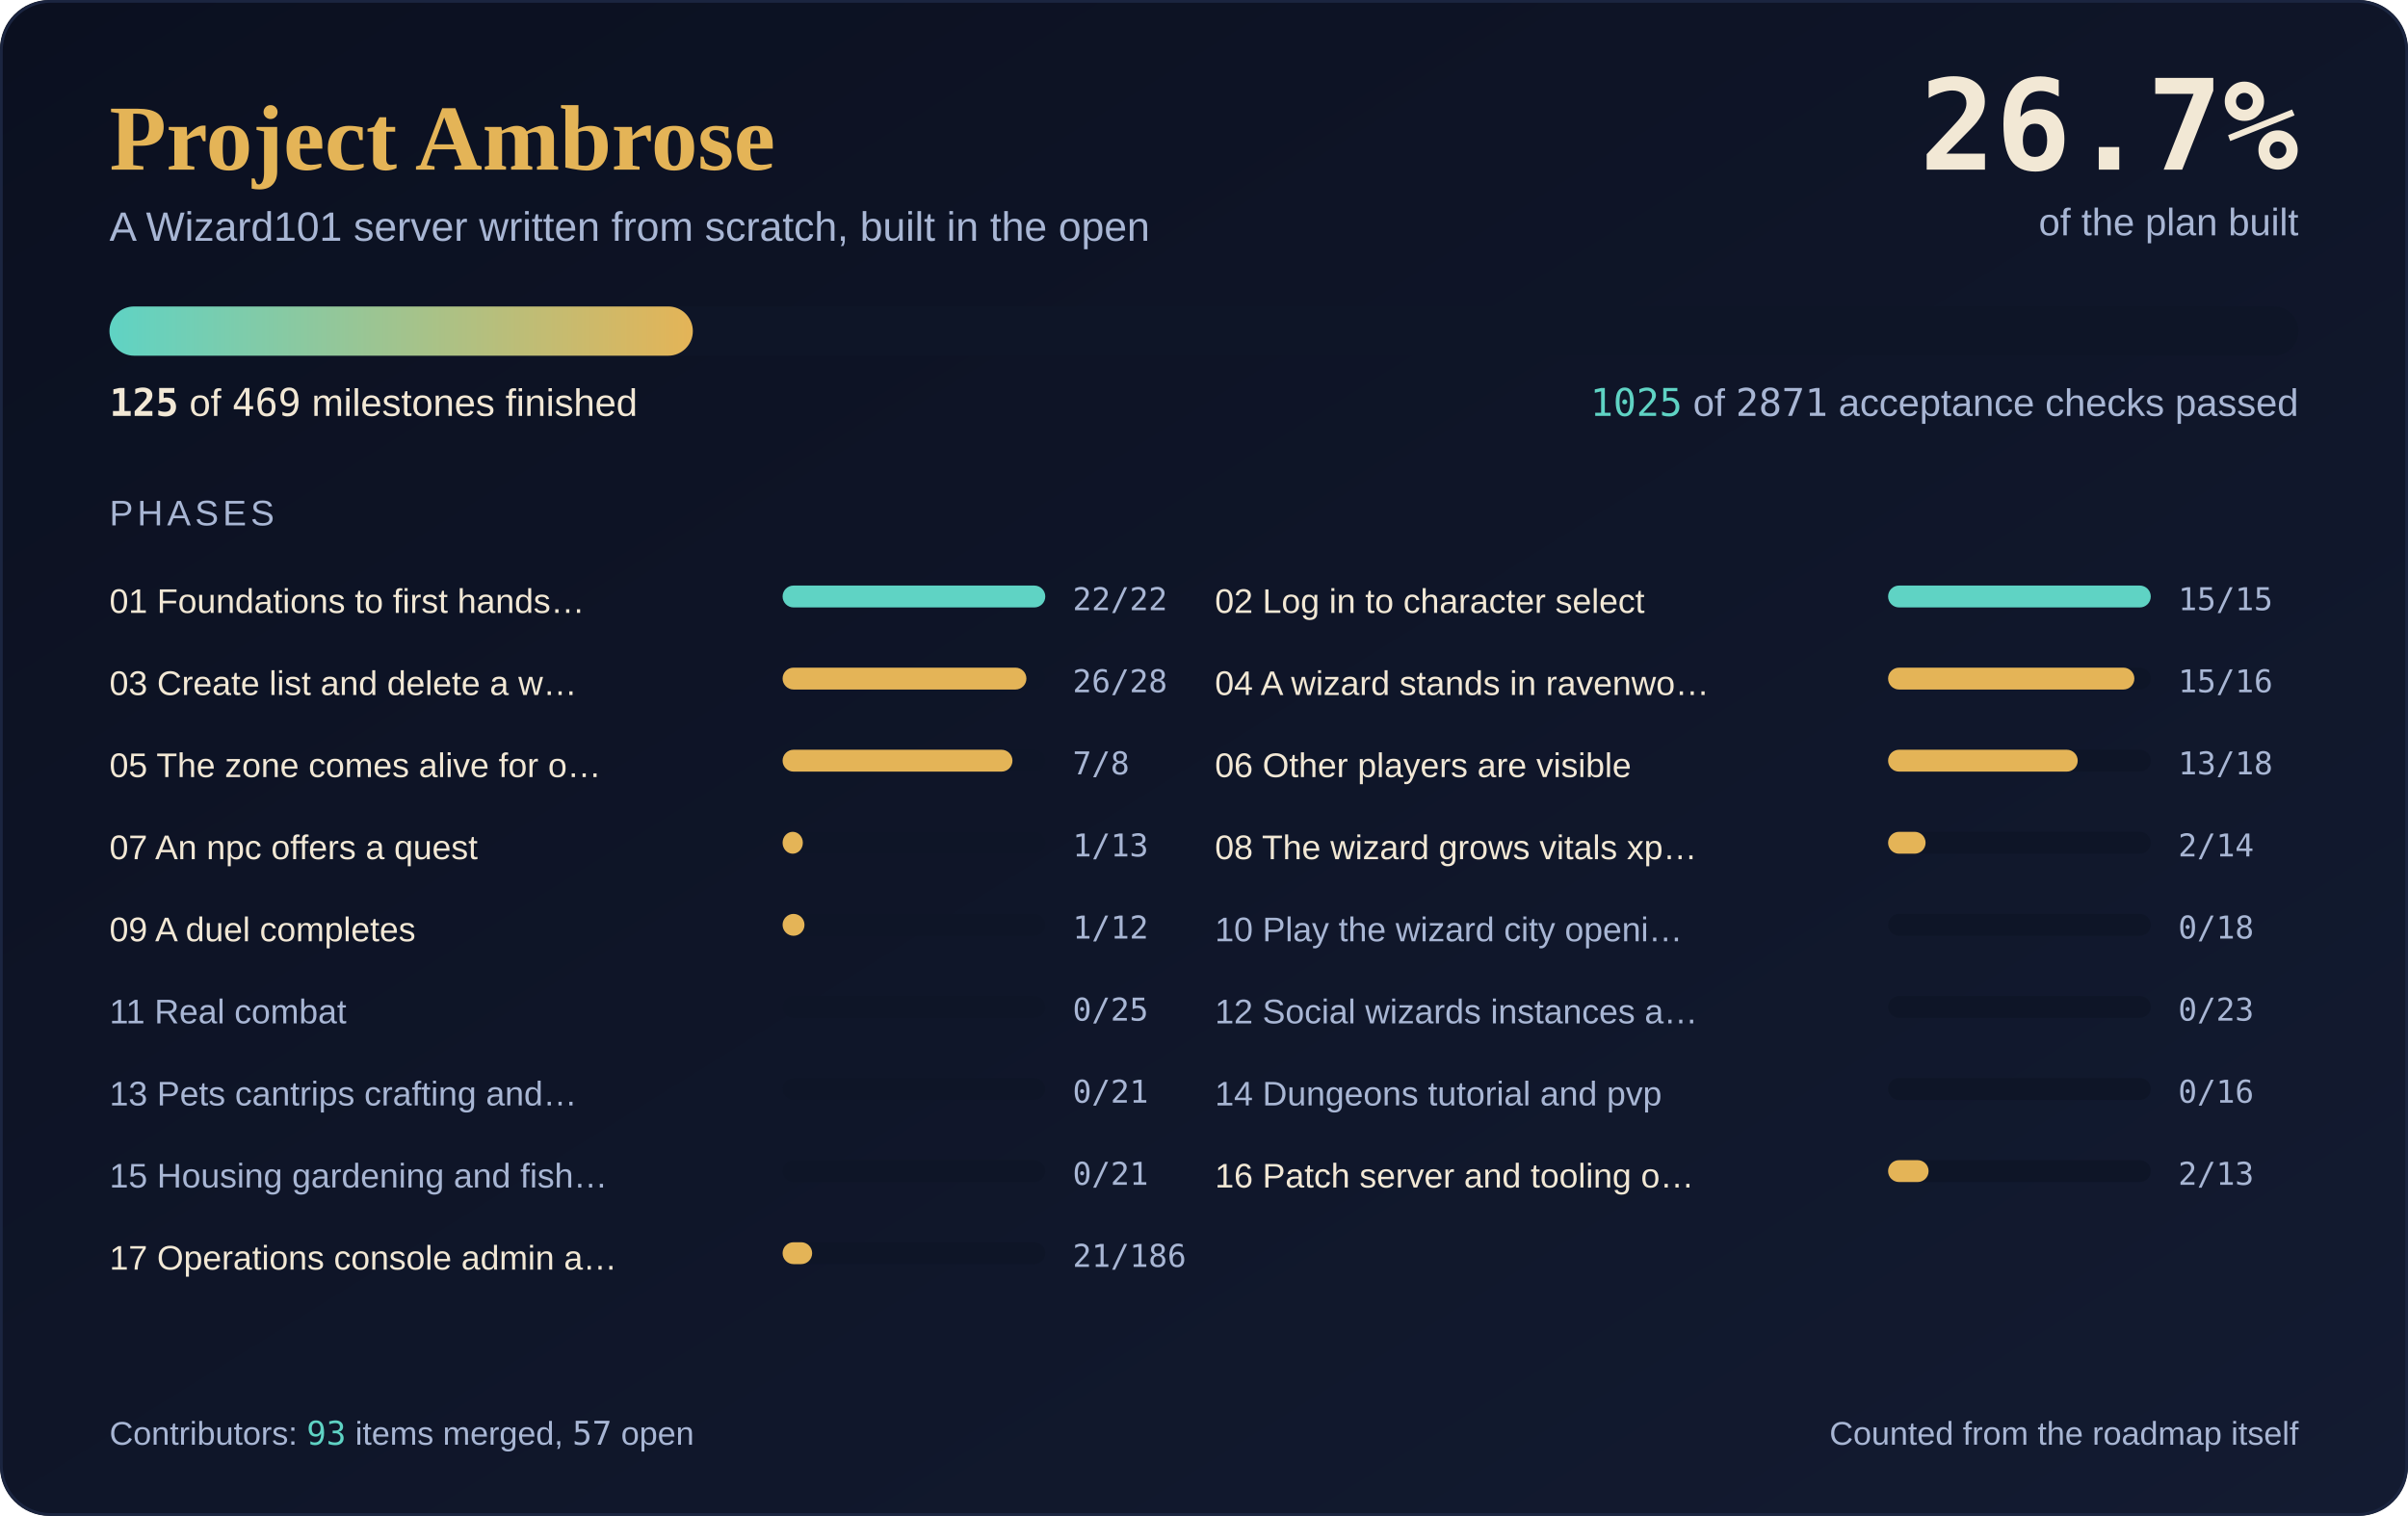
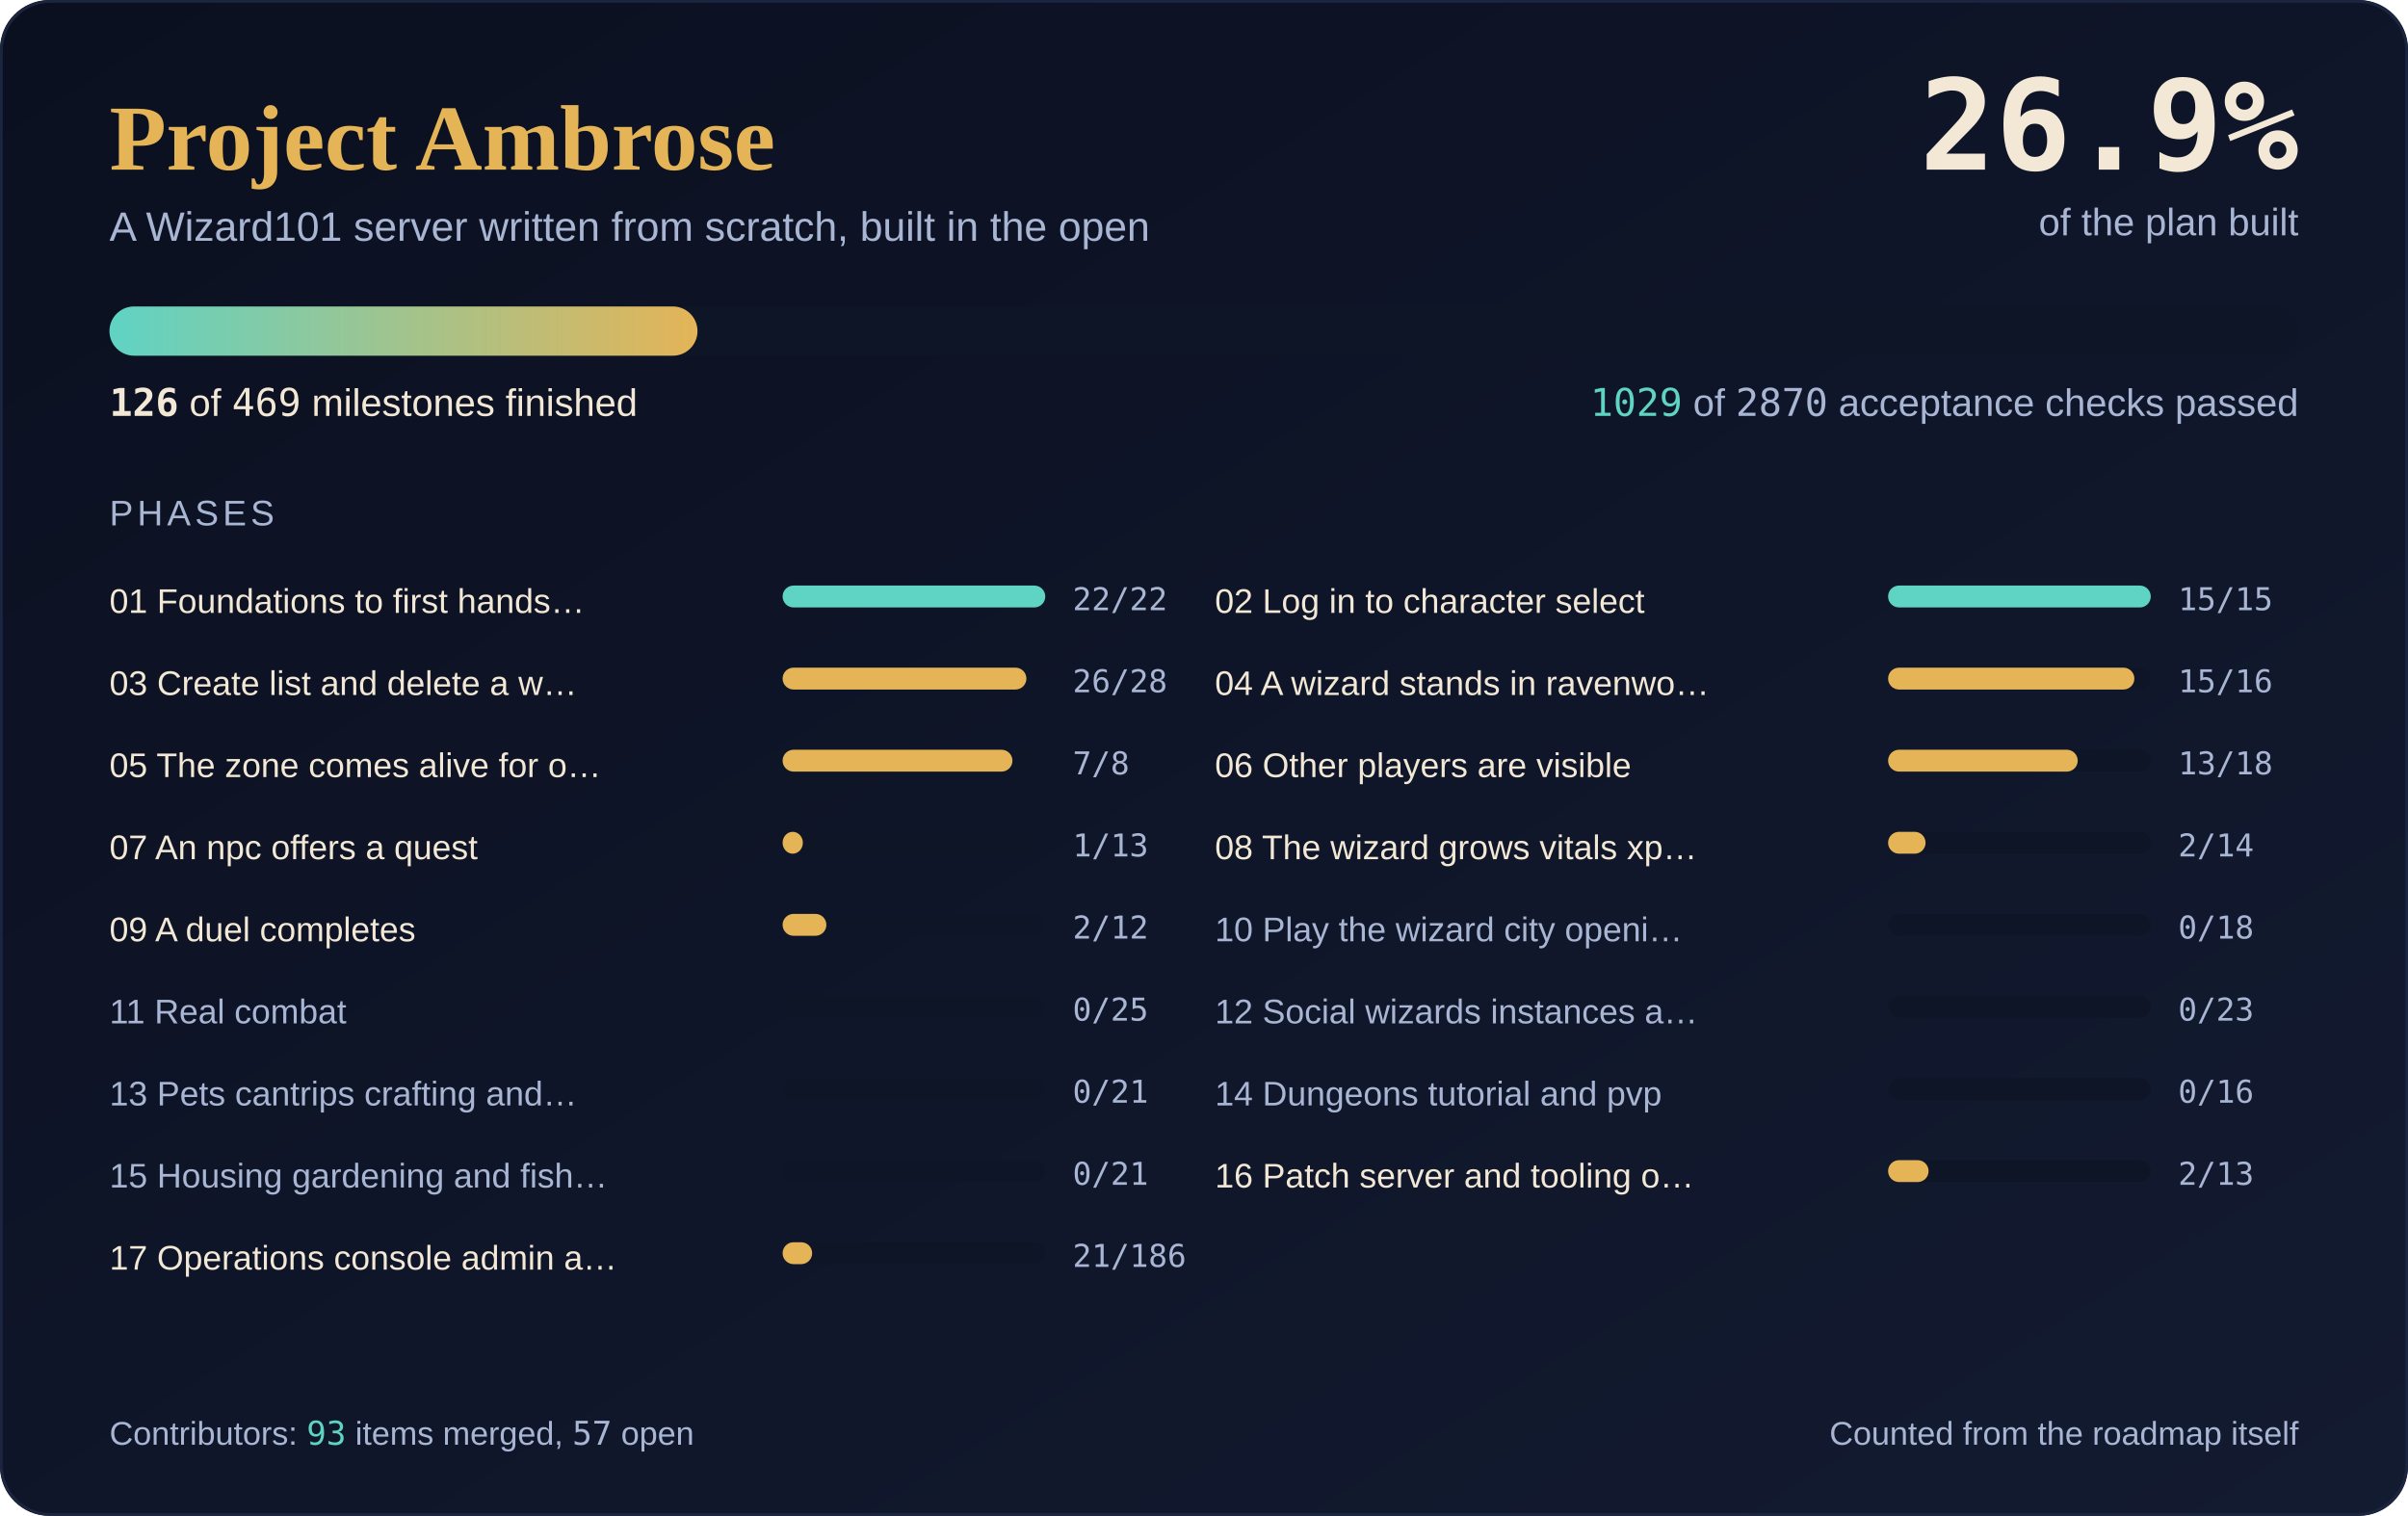
- <svg xmlns="http://www.w3.org/2000/svg" width="880" height="554" viewBox="0 0 880 554" role="img" aria-label="Project Ambrose progress: 125 of 469 milestones complete, 26.7 percent">
+ <svg xmlns="http://www.w3.org/2000/svg" width="880" height="554" viewBox="0 0 880 554" role="img" aria-label="Project Ambrose progress: 126 of 469 milestones complete, 26.9 percent">
  <defs>
    <linearGradient id="sky" x1="0" y1="0" x2="1" y2="1">
      <stop offset="0" stop-color="#0B1020" />
      <stop offset="1" stop-color="#131B31" />
    </linearGradient>
    <linearGradient id="fill" x1="0" y1="0" x2="1" y2="0">
      <stop offset="0" stop-color="#5FD3C4" />
      <stop offset="1" stop-color="#E4B457" />
    </linearGradient>
  </defs>
  <rect width="880" height="554" rx="18" fill="url(#sky)" />
  <rect x="0.5" y="0.5" width="879" height="553" rx="18" fill="none" stroke="#1B2540" />
  <text x="40" y="62" font-family="'Cormorant Garamond', Georgia, 'Times New Roman', serif" font-size="34" font-weight="600" fill="#E4B457">Project Ambrose</text>
  <text x="40" y="88" font-family="Karla, 'Segoe UI', 'Helvetica Neue', Arial, sans-serif" font-size="15" fill="#A8B6D4">A Wizard101 server written from scratch, built in the open</text>
-   <text x="840" y="62" text-anchor="end" font-family="'JetBrains Mono', Consolas, 'DejaVu Sans Mono', monospace" font-size="46" font-weight="700" fill="#F2E8D5">26.7%</text>
+   <text x="840" y="62" text-anchor="end" font-family="'JetBrains Mono', Consolas, 'DejaVu Sans Mono', monospace" font-size="46" font-weight="700" fill="#F2E8D5">26.9%</text>
  <text x="840" y="86" text-anchor="end" font-family="Karla, 'Segoe UI', 'Helvetica Neue', Arial, sans-serif" font-size="14" fill="#A8B6D4">of the plan built</text>
  <rect x="40" y="112" width="800" height="18" rx="9.0" fill="#0E1527" />
-   <rect x="40" y="112" width="213.2" height="18" rx="9.0" fill="url(#fill)" />
+   <rect x="40" y="112" width="214.9" height="18" rx="9.0" fill="url(#fill)" />
  <text x="40" y="152" font-family="Karla, 'Segoe UI', 'Helvetica Neue', Arial, sans-serif" font-size="14" fill="#F2E8D5">
-     <tspan font-family="'JetBrains Mono', Consolas, 'DejaVu Sans Mono', monospace" font-weight="700">125</tspan> of <tspan font-family="'JetBrains Mono', Consolas, 'DejaVu Sans Mono', monospace">469</tspan> milestones finished</text>
+     <tspan font-family="'JetBrains Mono', Consolas, 'DejaVu Sans Mono', monospace" font-weight="700">126</tspan> of <tspan font-family="'JetBrains Mono', Consolas, 'DejaVu Sans Mono', monospace">469</tspan> milestones finished</text>
  <text x="840" y="152" text-anchor="end" font-family="Karla, 'Segoe UI', 'Helvetica Neue', Arial, sans-serif" font-size="14" fill="#A8B6D4">
-     <tspan font-family="'JetBrains Mono', Consolas, 'DejaVu Sans Mono', monospace" fill="#5FD3C4">1025</tspan> of <tspan font-family="'JetBrains Mono', Consolas, 'DejaVu Sans Mono', monospace">2871</tspan> acceptance checks passed</text>
+     <tspan font-family="'JetBrains Mono', Consolas, 'DejaVu Sans Mono', monospace" fill="#5FD3C4">1029</tspan> of <tspan font-family="'JetBrains Mono', Consolas, 'DejaVu Sans Mono', monospace">2870</tspan> acceptance checks passed</text>
  <text x="40" y="192" font-family="Karla, 'Segoe UI', 'Helvetica Neue', Arial, sans-serif" font-size="13" fill="#A8B6D4" letter-spacing="1.5">PHASES</text>
  <text x="40" y="224" font-family="Karla, 'Segoe UI', 'Helvetica Neue', Arial, sans-serif" font-size="12.5" fill="#F2E8D5">01 Foundations to first hands…</text>
  <rect x="286" y="214" width="96" height="8" rx="4.0" fill="#0E1527" />
  <rect x="286" y="214" width="96.0" height="8" rx="4.0" fill="#5FD3C4" />
  <text x="392" y="223" font-family="'JetBrains Mono', Consolas, 'DejaVu Sans Mono', monospace" font-size="11.5" fill="#A8B6D4">22/22</text>
  <text x="444" y="224" font-family="Karla, 'Segoe UI', 'Helvetica Neue', Arial, sans-serif" font-size="12.5" fill="#F2E8D5">02 Log in to character select</text>
  <rect x="690" y="214" width="96" height="8" rx="4.0" fill="#0E1527" />
  <rect x="690" y="214" width="96.0" height="8" rx="4.0" fill="#5FD3C4" />
  <text x="796" y="223" font-family="'JetBrains Mono', Consolas, 'DejaVu Sans Mono', monospace" font-size="11.5" fill="#A8B6D4">15/15</text>
  <text x="40" y="254" font-family="Karla, 'Segoe UI', 'Helvetica Neue', Arial, sans-serif" font-size="12.5" fill="#F2E8D5">03 Create list and delete a w…</text>
  <rect x="286" y="244" width="96" height="8" rx="4.0" fill="#0E1527" />
  <rect x="286" y="244" width="89.1" height="8" rx="4.0" fill="#E4B457" />
  <text x="392" y="253" font-family="'JetBrains Mono', Consolas, 'DejaVu Sans Mono', monospace" font-size="11.5" fill="#A8B6D4">26/28</text>
  <text x="444" y="254" font-family="Karla, 'Segoe UI', 'Helvetica Neue', Arial, sans-serif" font-size="12.5" fill="#F2E8D5">04 A wizard stands in ravenwo…</text>
  <rect x="690" y="244" width="96" height="8" rx="4.0" fill="#0E1527" />
  <rect x="690" y="244" width="90.0" height="8" rx="4.0" fill="#E4B457" />
  <text x="796" y="253" font-family="'JetBrains Mono', Consolas, 'DejaVu Sans Mono', monospace" font-size="11.5" fill="#A8B6D4">15/16</text>
  <text x="40" y="284" font-family="Karla, 'Segoe UI', 'Helvetica Neue', Arial, sans-serif" font-size="12.5" fill="#F2E8D5">05 The zone comes alive for o…</text>
  <rect x="286" y="274" width="96" height="8" rx="4.0" fill="#0E1527" />
  <rect x="286" y="274" width="84.0" height="8" rx="4.0" fill="#E4B457" />
  <text x="392" y="283" font-family="'JetBrains Mono', Consolas, 'DejaVu Sans Mono', monospace" font-size="11.5" fill="#A8B6D4">7/8</text>
  <text x="444" y="284" font-family="Karla, 'Segoe UI', 'Helvetica Neue', Arial, sans-serif" font-size="12.5" fill="#F2E8D5">06 Other players are visible</text>
  <rect x="690" y="274" width="96" height="8" rx="4.0" fill="#0E1527" />
  <rect x="690" y="274" width="69.3" height="8" rx="4.0" fill="#E4B457" />
  <text x="796" y="283" font-family="'JetBrains Mono', Consolas, 'DejaVu Sans Mono', monospace" font-size="11.5" fill="#A8B6D4">13/18</text>
  <text x="40" y="314" font-family="Karla, 'Segoe UI', 'Helvetica Neue', Arial, sans-serif" font-size="12.5" fill="#F2E8D5">07 An npc offers a quest</text>
  <rect x="286" y="304" width="96" height="8" rx="4.0" fill="#0E1527" />
  <rect x="286" y="304" width="7.4" height="8" rx="4.0" fill="#E4B457" />
  <text x="392" y="313" font-family="'JetBrains Mono', Consolas, 'DejaVu Sans Mono', monospace" font-size="11.5" fill="#A8B6D4">1/13</text>
  <text x="444" y="314" font-family="Karla, 'Segoe UI', 'Helvetica Neue', Arial, sans-serif" font-size="12.5" fill="#F2E8D5">08 The wizard grows vitals xp…</text>
  <rect x="690" y="304" width="96" height="8" rx="4.0" fill="#0E1527" />
  <rect x="690" y="304" width="13.7" height="8" rx="4.0" fill="#E4B457" />
  <text x="796" y="313" font-family="'JetBrains Mono', Consolas, 'DejaVu Sans Mono', monospace" font-size="11.5" fill="#A8B6D4">2/14</text>
  <text x="40" y="344" font-family="Karla, 'Segoe UI', 'Helvetica Neue', Arial, sans-serif" font-size="12.5" fill="#F2E8D5">09 A duel completes</text>
  <rect x="286" y="334" width="96" height="8" rx="4.0" fill="#0E1527" />
-   <rect x="286" y="334" width="8.0" height="8" rx="4.0" fill="#E4B457" />
-   <text x="392" y="343" font-family="'JetBrains Mono', Consolas, 'DejaVu Sans Mono', monospace" font-size="11.5" fill="#A8B6D4">1/12</text>
+   <rect x="286" y="334" width="16.0" height="8" rx="4.0" fill="#E4B457" />
+   <text x="392" y="343" font-family="'JetBrains Mono', Consolas, 'DejaVu Sans Mono', monospace" font-size="11.5" fill="#A8B6D4">2/12</text>
  <text x="444" y="344" font-family="Karla, 'Segoe UI', 'Helvetica Neue', Arial, sans-serif" font-size="12.5" fill="#A8B6D4">10 Play the wizard city openi…</text>
  <rect x="690" y="334" width="96" height="8" rx="4.0" fill="#0E1527" />
  <text x="796" y="343" font-family="'JetBrains Mono', Consolas, 'DejaVu Sans Mono', monospace" font-size="11.5" fill="#A8B6D4">0/18</text>
  <text x="40" y="374" font-family="Karla, 'Segoe UI', 'Helvetica Neue', Arial, sans-serif" font-size="12.5" fill="#A8B6D4">11 Real combat</text>
  <rect x="286" y="364" width="96" height="8" rx="4.0" fill="#0E1527" />
  <text x="392" y="373" font-family="'JetBrains Mono', Consolas, 'DejaVu Sans Mono', monospace" font-size="11.5" fill="#A8B6D4">0/25</text>
  <text x="444" y="374" font-family="Karla, 'Segoe UI', 'Helvetica Neue', Arial, sans-serif" font-size="12.5" fill="#A8B6D4">12 Social wizards instances a…</text>
  <rect x="690" y="364" width="96" height="8" rx="4.0" fill="#0E1527" />
  <text x="796" y="373" font-family="'JetBrains Mono', Consolas, 'DejaVu Sans Mono', monospace" font-size="11.5" fill="#A8B6D4">0/23</text>
  <text x="40" y="404" font-family="Karla, 'Segoe UI', 'Helvetica Neue', Arial, sans-serif" font-size="12.5" fill="#A8B6D4">13 Pets cantrips crafting and…</text>
  <rect x="286" y="394" width="96" height="8" rx="4.0" fill="#0E1527" />
  <text x="392" y="403" font-family="'JetBrains Mono', Consolas, 'DejaVu Sans Mono', monospace" font-size="11.5" fill="#A8B6D4">0/21</text>
  <text x="444" y="404" font-family="Karla, 'Segoe UI', 'Helvetica Neue', Arial, sans-serif" font-size="12.5" fill="#A8B6D4">14 Dungeons tutorial and pvp</text>
  <rect x="690" y="394" width="96" height="8" rx="4.0" fill="#0E1527" />
  <text x="796" y="403" font-family="'JetBrains Mono', Consolas, 'DejaVu Sans Mono', monospace" font-size="11.5" fill="#A8B6D4">0/16</text>
  <text x="40" y="434" font-family="Karla, 'Segoe UI', 'Helvetica Neue', Arial, sans-serif" font-size="12.5" fill="#A8B6D4">15 Housing gardening and fish…</text>
  <rect x="286" y="424" width="96" height="8" rx="4.0" fill="#0E1527" />
  <text x="392" y="433" font-family="'JetBrains Mono', Consolas, 'DejaVu Sans Mono', monospace" font-size="11.5" fill="#A8B6D4">0/21</text>
  <text x="444" y="434" font-family="Karla, 'Segoe UI', 'Helvetica Neue', Arial, sans-serif" font-size="12.5" fill="#F2E8D5">16 Patch server and tooling o…</text>
  <rect x="690" y="424" width="96" height="8" rx="4.0" fill="#0E1527" />
  <rect x="690" y="424" width="14.8" height="8" rx="4.0" fill="#E4B457" />
  <text x="796" y="433" font-family="'JetBrains Mono', Consolas, 'DejaVu Sans Mono', monospace" font-size="11.5" fill="#A8B6D4">2/13</text>
  <text x="40" y="464" font-family="Karla, 'Segoe UI', 'Helvetica Neue', Arial, sans-serif" font-size="12.5" fill="#F2E8D5">17 Operations console admin a…</text>
  <rect x="286" y="454" width="96" height="8" rx="4.0" fill="#0E1527" />
  <rect x="286" y="454" width="10.8" height="8" rx="4.0" fill="#E4B457" />
  <text x="392" y="463" font-family="'JetBrains Mono', Consolas, 'DejaVu Sans Mono', monospace" font-size="11.5" fill="#A8B6D4">21/186</text>
  <text x="40" y="528" font-family="Karla, 'Segoe UI', 'Helvetica Neue', Arial, sans-serif" font-size="12" fill="#A8B6D4">Contributors: <tspan font-family="'JetBrains Mono', Consolas, 'DejaVu Sans Mono', monospace" fill="#5FD3C4">93</tspan> items merged, <tspan font-family="'JetBrains Mono', Consolas, 'DejaVu Sans Mono', monospace">57</tspan> open</text>
  <text x="840" y="528" text-anchor="end" font-family="Karla, 'Segoe UI', 'Helvetica Neue', Arial, sans-serif" font-size="12" fill="#A8B6D4">Counted from the roadmap itself</text>
</svg>
